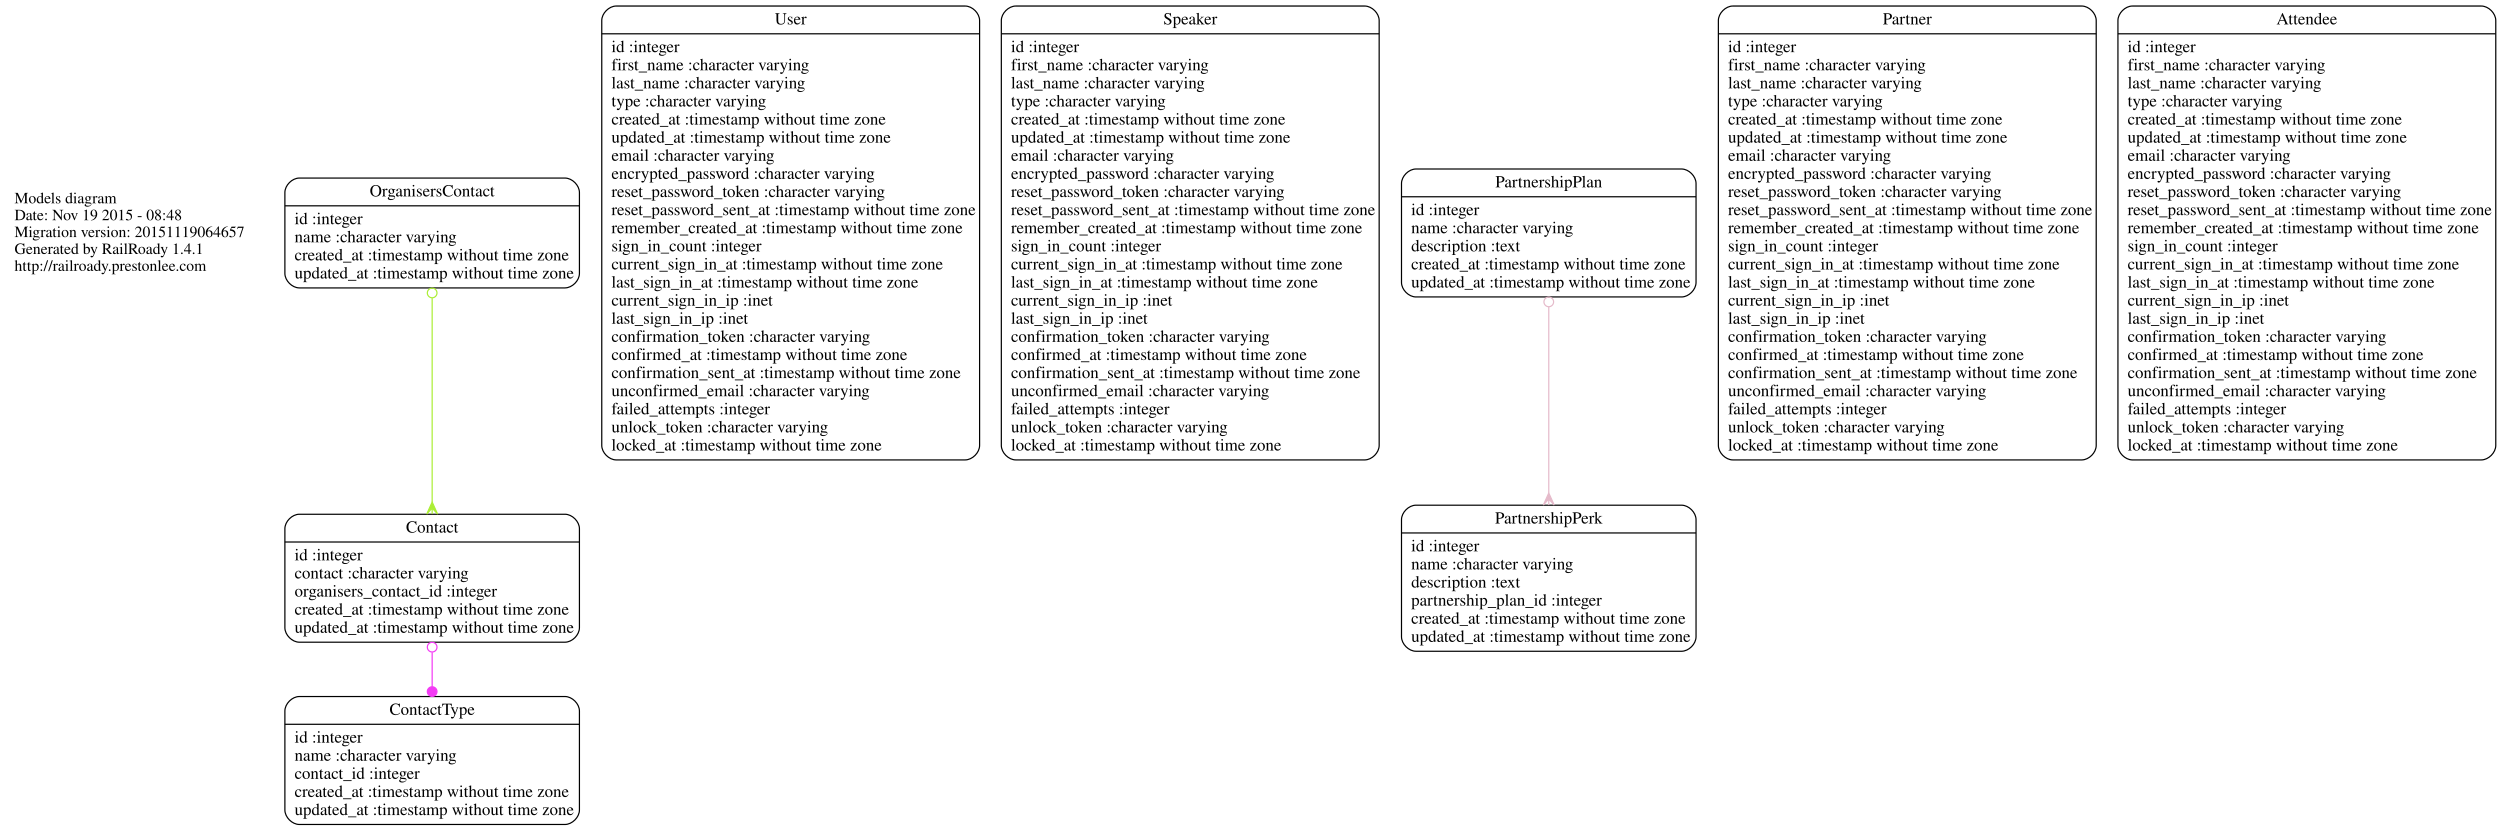
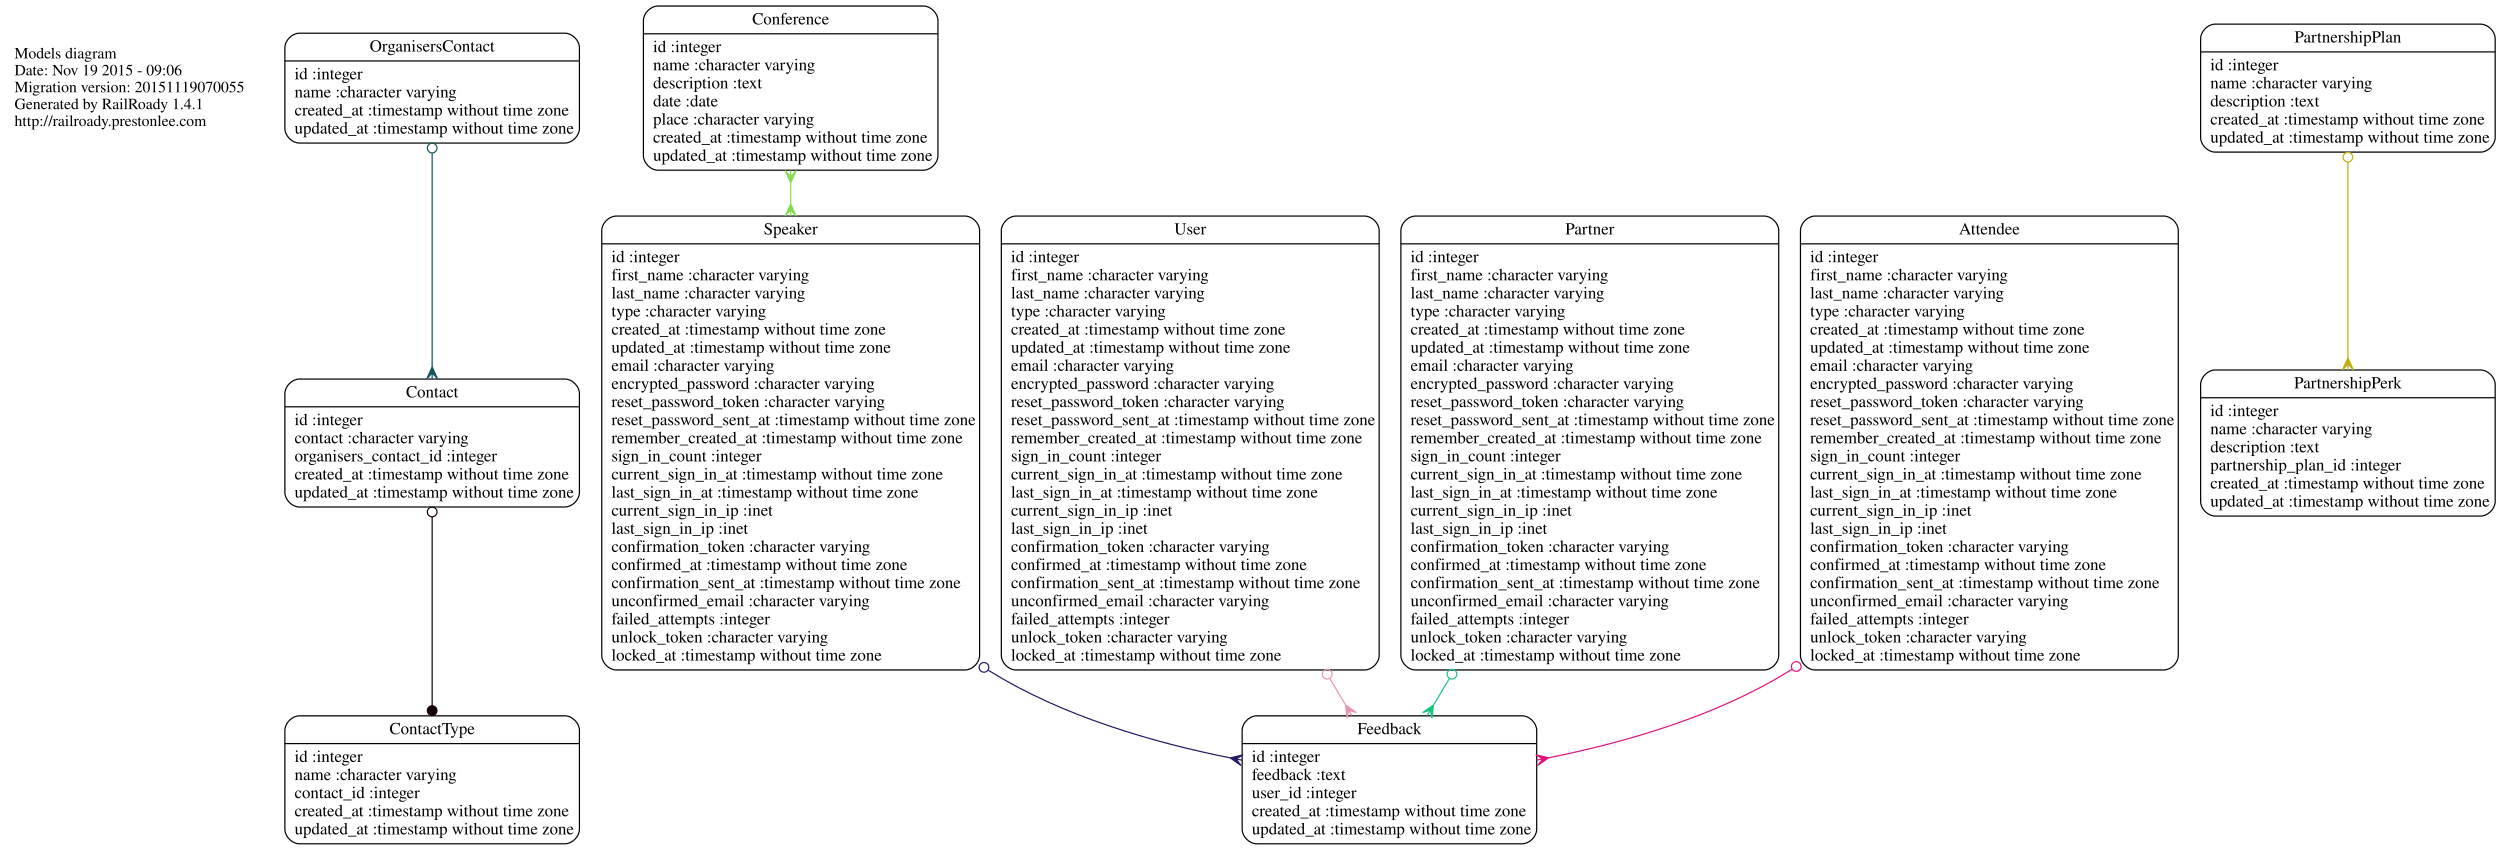
- <svg xmlns="http://www.w3.org/2000/svg" width="2071pt" height="688pt" viewBox="0.00 0.00 2071.00 688.00">
-   <g id="graph0" class="graph" transform="scale(1 1) rotate(0) translate(4 684)">
-     <polygon fill="none" stroke="none" points="-4,4 -4,-684 2067,-684 2067,4 -4,4" />
+ <svg xmlns="http://www.w3.org/2000/svg" width="2071pt" height="704pt" viewBox="0.00 0.00 2071.00 704.00">
+   <g id="graph0" class="graph" transform="scale(1 1) rotate(0) translate(4 700)">
+     <polygon fill="none" stroke="none" points="-4,4 -4,-700 2067,-700 2067,4 -4,4" />
    <g id="node1" class="node">
-       <text text-anchor="start" x="8" y="-515.6" font-family="Times,serif" font-size="13.00">Models diagram</text>
-       <text text-anchor="start" x="8" y="-501.6" font-family="Times,serif" font-size="13.00">Date: Nov 19 2015 - 08:48</text>
-       <text text-anchor="start" x="8" y="-487.6" font-family="Times,serif" font-size="13.00">Migration version: 20151119064657</text>
-       <text text-anchor="start" x="8" y="-473.6" font-family="Times,serif" font-size="13.00">Generated by RailRoady 1.4.1</text>
-       <text text-anchor="start" x="8" y="-459.6" font-family="Times,serif" font-size="13.00">http://railroady.prestonlee.com</text>
+       <text text-anchor="start" x="8" y="-651.6" font-family="Times,serif" font-size="13.00">Models diagram</text>
+       <text text-anchor="start" x="8" y="-637.6" font-family="Times,serif" font-size="13.00">Date: Nov 19 2015 - 09:06</text>
+       <text text-anchor="start" x="8" y="-623.6" font-family="Times,serif" font-size="13.00">Migration version: 20151119070055</text>
+       <text text-anchor="start" x="8" y="-609.6" font-family="Times,serif" font-size="13.00">Generated by RailRoady 1.4.1</text>
+       <text text-anchor="start" x="8" y="-595.6" font-family="Times,serif" font-size="13.00">http://railroady.prestonlee.com</text>
    </g>
    <g id="node2" class="node">
      <path fill="none" stroke="black" d="M244,-1C244,-1 464,-1 464,-1 470,-1 476,-7 476,-13 476,-13 476,-95 476,-95 476,-101 470,-107 464,-107 464,-107 244,-107 244,-107 238,-107 232,-101 232,-95 232,-95 232,-13 232,-13 232,-7 238,-1 244,-1" />
      <text text-anchor="middle" x="354" y="-91.8" font-family="Times,serif" font-size="14.00">ContactType</text>
      <polyline fill="none" stroke="black" points="232,-84 476,-84 " />
      <text text-anchor="start" x="240" y="-68.8" font-family="Times,serif" font-size="14.00">id :integer</text>
      <text text-anchor="start" x="240" y="-53.8" font-family="Times,serif" font-size="14.00">name :character varying</text>
      <text text-anchor="start" x="240" y="-38.8" font-family="Times,serif" font-size="14.00">contact_id :integer</text>
      <text text-anchor="start" x="240" y="-23.8" font-family="Times,serif" font-size="14.00">created_at :timestamp without time zone</text>
      <text text-anchor="start" x="240" y="-8.8" font-family="Times,serif" font-size="14.00">updated_at :timestamp without time zone</text>
    </g>
    <g id="node3" class="node">
-       <path fill="none" stroke="black" d="M244,-152C244,-152 464,-152 464,-152 470,-152 476,-158 476,-164 476,-164 476,-246 476,-246 476,-252 470,-258 464,-258 464,-258 244,-258 244,-258 238,-258 232,-252 232,-246 232,-246 232,-164 232,-164 232,-158 238,-152 244,-152" />
-       <text text-anchor="middle" x="354" y="-242.8" font-family="Times,serif" font-size="14.00">Contact</text>
-       <polyline fill="none" stroke="black" points="232,-235 476,-235 " />
-       <text text-anchor="start" x="240" y="-219.8" font-family="Times,serif" font-size="14.00">id :integer</text>
-       <text text-anchor="start" x="240" y="-204.8" font-family="Times,serif" font-size="14.00">contact :character varying</text>
-       <text text-anchor="start" x="240" y="-189.8" font-family="Times,serif" font-size="14.00">organisers_contact_id :integer</text>
-       <text text-anchor="start" x="240" y="-174.8" font-family="Times,serif" font-size="14.00">created_at :timestamp without time zone</text>
-       <text text-anchor="start" x="240" y="-159.8" font-family="Times,serif" font-size="14.00">updated_at :timestamp without time zone</text>
+       <path fill="none" stroke="black" d="M244,-280C244,-280 464,-280 464,-280 470,-280 476,-286 476,-292 476,-292 476,-374 476,-374 476,-380 470,-386 464,-386 464,-386 244,-386 244,-386 238,-386 232,-380 232,-374 232,-374 232,-292 232,-292 232,-286 238,-280 244,-280" />
+       <text text-anchor="middle" x="354" y="-370.8" font-family="Times,serif" font-size="14.00">Contact</text>
+       <polyline fill="none" stroke="black" points="232,-363 476,-363 " />
+       <text text-anchor="start" x="240" y="-347.8" font-family="Times,serif" font-size="14.00">id :integer</text>
+       <text text-anchor="start" x="240" y="-332.8" font-family="Times,serif" font-size="14.00">contact :character varying</text>
+       <text text-anchor="start" x="240" y="-317.8" font-family="Times,serif" font-size="14.00">organisers_contact_id :integer</text>
+       <text text-anchor="start" x="240" y="-302.8" font-family="Times,serif" font-size="14.00">created_at :timestamp without time zone</text>
+       <text text-anchor="start" x="240" y="-287.8" font-family="Times,serif" font-size="14.00">updated_at :timestamp without time zone</text>
    </g>
    <g id="edge1" class="edge">
-       <path fill="none" stroke="#f33bf4" d="M354,-143.605C354,-134.242 354,-124.571 354,-115.212" />
-       <ellipse fill="none" stroke="#f33bf4" cx="354" cy="-147.887" rx="4" ry="4" />
-       <ellipse fill="#f33bf4" stroke="#f33bf4" cx="354" cy="-111.084" rx="4" ry="4" />
+       <path fill="none" stroke="#130108" d="M354,-271.892C354,-225.601 354,-161.888 354,-115.499" />
+       <ellipse fill="none" stroke="#130108" cx="354" cy="-275.898" rx="4" ry="4" />
+       <ellipse fill="#130108" stroke="#130108" cx="354" cy="-111.338" rx="4" ry="4" />
    </g>
    <g id="node4" class="node">
-       <path fill="none" stroke="black" d="M506.5,-303C506.5,-303 795.5,-303 795.5,-303 801.5,-303 807.5,-309 807.5,-315 807.5,-315 807.5,-667 807.5,-667 807.5,-673 801.5,-679 795.5,-679 795.5,-679 506.5,-679 506.5,-679 500.5,-679 494.5,-673 494.5,-667 494.5,-667 494.5,-315 494.5,-315 494.5,-309 500.5,-303 506.5,-303" />
-       <text text-anchor="middle" x="651" y="-663.8" font-family="Times,serif" font-size="14.00">User</text>
-       <polyline fill="none" stroke="black" points="494.5,-656 807.5,-656 " />
-       <text text-anchor="start" x="502.5" y="-640.8" font-family="Times,serif" font-size="14.00">id :integer</text>
-       <text text-anchor="start" x="502.5" y="-625.8" font-family="Times,serif" font-size="14.00">first_name :character varying</text>
-       <text text-anchor="start" x="502.5" y="-610.8" font-family="Times,serif" font-size="14.00">last_name :character varying</text>
-       <text text-anchor="start" x="502.5" y="-595.8" font-family="Times,serif" font-size="14.00">type :character varying</text>
-       <text text-anchor="start" x="502.5" y="-580.8" font-family="Times,serif" font-size="14.00">created_at :timestamp without time zone</text>
-       <text text-anchor="start" x="502.5" y="-565.8" font-family="Times,serif" font-size="14.00">updated_at :timestamp without time zone</text>
-       <text text-anchor="start" x="502.5" y="-550.8" font-family="Times,serif" font-size="14.00">email :character varying</text>
-       <text text-anchor="start" x="502.5" y="-535.8" font-family="Times,serif" font-size="14.00">encrypted_password :character varying</text>
-       <text text-anchor="start" x="502.5" y="-520.8" font-family="Times,serif" font-size="14.00">reset_password_token :character varying</text>
-       <text text-anchor="start" x="502.5" y="-505.8" font-family="Times,serif" font-size="14.00">reset_password_sent_at :timestamp without time zone</text>
-       <text text-anchor="start" x="502.5" y="-490.8" font-family="Times,serif" font-size="14.00">remember_created_at :timestamp without time zone</text>
-       <text text-anchor="start" x="502.5" y="-475.8" font-family="Times,serif" font-size="14.00">sign_in_count :integer</text>
-       <text text-anchor="start" x="502.5" y="-460.8" font-family="Times,serif" font-size="14.00">current_sign_in_at :timestamp without time zone</text>
-       <text text-anchor="start" x="502.5" y="-445.8" font-family="Times,serif" font-size="14.00">last_sign_in_at :timestamp without time zone</text>
-       <text text-anchor="start" x="502.5" y="-430.8" font-family="Times,serif" font-size="14.00">current_sign_in_ip :inet</text>
-       <text text-anchor="start" x="502.5" y="-415.8" font-family="Times,serif" font-size="14.00">last_sign_in_ip :inet</text>
-       <text text-anchor="start" x="502.5" y="-400.8" font-family="Times,serif" font-size="14.00">confirmation_token :character varying</text>
-       <text text-anchor="start" x="502.5" y="-385.8" font-family="Times,serif" font-size="14.00">confirmed_at :timestamp without time zone</text>
-       <text text-anchor="start" x="502.5" y="-370.8" font-family="Times,serif" font-size="14.00">confirmation_sent_at :timestamp without time zone</text>
-       <text text-anchor="start" x="502.5" y="-355.8" font-family="Times,serif" font-size="14.00">unconfirmed_email :character varying</text>
-       <text text-anchor="start" x="502.5" y="-340.8" font-family="Times,serif" font-size="14.00">failed_attempts :integer</text>
-       <text text-anchor="start" x="502.5" y="-325.8" font-family="Times,serif" font-size="14.00">unlock_token :character varying</text>
-       <text text-anchor="start" x="502.5" y="-310.8" font-family="Times,serif" font-size="14.00">locked_at :timestamp without time zone</text>
+       <path fill="none" stroke="black" d="M541,-559C541,-559 761,-559 761,-559 767,-559 773,-565 773,-571 773,-571 773,-683 773,-683 773,-689 767,-695 761,-695 761,-695 541,-695 541,-695 535,-695 529,-689 529,-683 529,-683 529,-571 529,-571 529,-565 535,-559 541,-559" />
+       <text text-anchor="middle" x="651" y="-679.8" font-family="Times,serif" font-size="14.00">Conference</text>
+       <polyline fill="none" stroke="black" points="529,-672 773,-672 " />
+       <text text-anchor="start" x="537" y="-656.8" font-family="Times,serif" font-size="14.00">id :integer</text>
+       <text text-anchor="start" x="537" y="-641.8" font-family="Times,serif" font-size="14.00">name :character varying</text>
+       <text text-anchor="start" x="537" y="-626.8" font-family="Times,serif" font-size="14.00">description :text</text>
+       <text text-anchor="start" x="537" y="-611.8" font-family="Times,serif" font-size="14.00">date :date</text>
+       <text text-anchor="start" x="537" y="-596.8" font-family="Times,serif" font-size="14.00">place :character varying</text>
+       <text text-anchor="start" x="537" y="-581.8" font-family="Times,serif" font-size="14.00">created_at :timestamp without time zone</text>
+       <text text-anchor="start" x="537" y="-566.8" font-family="Times,serif" font-size="14.00">updated_at :timestamp without time zone</text>
+     </g>
+     <g id="node6" class="node">
+       <path fill="none" stroke="black" d="M506.5,-145C506.5,-145 795.5,-145 795.5,-145 801.5,-145 807.5,-151 807.5,-157 807.5,-157 807.5,-509 807.5,-509 807.5,-515 801.5,-521 795.5,-521 795.5,-521 506.5,-521 506.5,-521 500.5,-521 494.5,-515 494.5,-509 494.5,-509 494.5,-157 494.5,-157 494.5,-151 500.5,-145 506.5,-145" />
+       <text text-anchor="middle" x="651" y="-505.8" font-family="Times,serif" font-size="14.00">Speaker</text>
+       <polyline fill="none" stroke="black" points="494.5,-498 807.5,-498 " />
+       <text text-anchor="start" x="502.5" y="-482.8" font-family="Times,serif" font-size="14.00">id :integer</text>
+       <text text-anchor="start" x="502.5" y="-467.8" font-family="Times,serif" font-size="14.00">first_name :character varying</text>
+       <text text-anchor="start" x="502.5" y="-452.8" font-family="Times,serif" font-size="14.00">last_name :character varying</text>
+       <text text-anchor="start" x="502.5" y="-437.8" font-family="Times,serif" font-size="14.00">type :character varying</text>
+       <text text-anchor="start" x="502.5" y="-422.8" font-family="Times,serif" font-size="14.00">created_at :timestamp without time zone</text>
+       <text text-anchor="start" x="502.5" y="-407.8" font-family="Times,serif" font-size="14.00">updated_at :timestamp without time zone</text>
+       <text text-anchor="start" x="502.5" y="-392.8" font-family="Times,serif" font-size="14.00">email :character varying</text>
+       <text text-anchor="start" x="502.5" y="-377.8" font-family="Times,serif" font-size="14.00">encrypted_password :character varying</text>
+       <text text-anchor="start" x="502.5" y="-362.8" font-family="Times,serif" font-size="14.00">reset_password_token :character varying</text>
+       <text text-anchor="start" x="502.5" y="-347.8" font-family="Times,serif" font-size="14.00">reset_password_sent_at :timestamp without time zone</text>
+       <text text-anchor="start" x="502.5" y="-332.8" font-family="Times,serif" font-size="14.00">remember_created_at :timestamp without time zone</text>
+       <text text-anchor="start" x="502.5" y="-317.8" font-family="Times,serif" font-size="14.00">sign_in_count :integer</text>
+       <text text-anchor="start" x="502.5" y="-302.8" font-family="Times,serif" font-size="14.00">current_sign_in_at :timestamp without time zone</text>
+       <text text-anchor="start" x="502.5" y="-287.8" font-family="Times,serif" font-size="14.00">last_sign_in_at :timestamp without time zone</text>
+       <text text-anchor="start" x="502.5" y="-272.8" font-family="Times,serif" font-size="14.00">current_sign_in_ip :inet</text>
+       <text text-anchor="start" x="502.5" y="-257.8" font-family="Times,serif" font-size="14.00">last_sign_in_ip :inet</text>
+       <text text-anchor="start" x="502.5" y="-242.8" font-family="Times,serif" font-size="14.00">confirmation_token :character varying</text>
+       <text text-anchor="start" x="502.5" y="-227.8" font-family="Times,serif" font-size="14.00">confirmed_at :timestamp without time zone</text>
+       <text text-anchor="start" x="502.5" y="-212.8" font-family="Times,serif" font-size="14.00">confirmation_sent_at :timestamp without time zone</text>
+       <text text-anchor="start" x="502.5" y="-197.8" font-family="Times,serif" font-size="14.00">unconfirmed_email :character varying</text>
+       <text text-anchor="start" x="502.5" y="-182.8" font-family="Times,serif" font-size="14.00">failed_attempts :integer</text>
+       <text text-anchor="start" x="502.5" y="-167.8" font-family="Times,serif" font-size="14.00">unlock_token :character varying</text>
+       <text text-anchor="start" x="502.5" y="-152.8" font-family="Times,serif" font-size="14.00">locked_at :timestamp without time zone</text>
+     </g>
+     <g id="edge2" class="edge">
+       <path fill="none" stroke="#85dc50" d="M651,-548.548C651,-542.927 651,-537.13 651,-531.204" />
+       <polygon fill="#85dc50" stroke="#85dc50" points="651,-548.643 646.5,-558.643 651,-553.643 651,-558.643 651,-558.643 651,-558.643 651,-553.643 655.5,-558.643 651,-548.643 651,-548.643" />
+       <polygon fill="#85dc50" stroke="#85dc50" points="651,-531.118 655.5,-521.118 651,-526.118 651,-521.118 651,-521.118 651,-521.118 651,-526.118 646.5,-521.118 651,-531.118 651,-531.118" />
    </g>
    <g id="node5" class="node">
-       <path fill="none" stroke="black" d="M837.5,-303C837.5,-303 1126.5,-303 1126.5,-303 1132.5,-303 1138.5,-309 1138.5,-315 1138.5,-315 1138.5,-667 1138.5,-667 1138.5,-673 1132.5,-679 1126.5,-679 1126.5,-679 837.5,-679 837.5,-679 831.5,-679 825.5,-673 825.5,-667 825.5,-667 825.5,-315 825.5,-315 825.5,-309 831.5,-303 837.5,-303" />
-       <text text-anchor="middle" x="982" y="-663.8" font-family="Times,serif" font-size="14.00">Speaker</text>
-       <polyline fill="none" stroke="black" points="825.5,-656 1138.5,-656 " />
-       <text text-anchor="start" x="833.5" y="-640.8" font-family="Times,serif" font-size="14.00">id :integer</text>
-       <text text-anchor="start" x="833.5" y="-625.8" font-family="Times,serif" font-size="14.00">first_name :character varying</text>
-       <text text-anchor="start" x="833.5" y="-610.8" font-family="Times,serif" font-size="14.00">last_name :character varying</text>
-       <text text-anchor="start" x="833.5" y="-595.8" font-family="Times,serif" font-size="14.00">type :character varying</text>
-       <text text-anchor="start" x="833.5" y="-580.8" font-family="Times,serif" font-size="14.00">created_at :timestamp without time zone</text>
-       <text text-anchor="start" x="833.5" y="-565.8" font-family="Times,serif" font-size="14.00">updated_at :timestamp without time zone</text>
-       <text text-anchor="start" x="833.5" y="-550.8" font-family="Times,serif" font-size="14.00">email :character varying</text>
-       <text text-anchor="start" x="833.5" y="-535.8" font-family="Times,serif" font-size="14.00">encrypted_password :character varying</text>
-       <text text-anchor="start" x="833.5" y="-520.8" font-family="Times,serif" font-size="14.00">reset_password_token :character varying</text>
-       <text text-anchor="start" x="833.5" y="-505.8" font-family="Times,serif" font-size="14.00">reset_password_sent_at :timestamp without time zone</text>
-       <text text-anchor="start" x="833.5" y="-490.8" font-family="Times,serif" font-size="14.00">remember_created_at :timestamp without time zone</text>
-       <text text-anchor="start" x="833.5" y="-475.8" font-family="Times,serif" font-size="14.00">sign_in_count :integer</text>
-       <text text-anchor="start" x="833.5" y="-460.8" font-family="Times,serif" font-size="14.00">current_sign_in_at :timestamp without time zone</text>
-       <text text-anchor="start" x="833.5" y="-445.8" font-family="Times,serif" font-size="14.00">last_sign_in_at :timestamp without time zone</text>
-       <text text-anchor="start" x="833.5" y="-430.8" font-family="Times,serif" font-size="14.00">current_sign_in_ip :inet</text>
-       <text text-anchor="start" x="833.5" y="-415.8" font-family="Times,serif" font-size="14.00">last_sign_in_ip :inet</text>
-       <text text-anchor="start" x="833.5" y="-400.8" font-family="Times,serif" font-size="14.00">confirmation_token :character varying</text>
-       <text text-anchor="start" x="833.5" y="-385.8" font-family="Times,serif" font-size="14.00">confirmed_at :timestamp without time zone</text>
-       <text text-anchor="start" x="833.5" y="-370.8" font-family="Times,serif" font-size="14.00">confirmation_sent_at :timestamp without time zone</text>
-       <text text-anchor="start" x="833.5" y="-355.8" font-family="Times,serif" font-size="14.00">unconfirmed_email :character varying</text>
-       <text text-anchor="start" x="833.5" y="-340.8" font-family="Times,serif" font-size="14.00">failed_attempts :integer</text>
-       <text text-anchor="start" x="833.5" y="-325.8" font-family="Times,serif" font-size="14.00">unlock_token :character varying</text>
-       <text text-anchor="start" x="833.5" y="-310.8" font-family="Times,serif" font-size="14.00">locked_at :timestamp without time zone</text>
-     </g>
-     <g id="node6" class="node">
-       <path fill="none" stroke="black" d="M1169,-438C1169,-438 1389,-438 1389,-438 1395,-438 1401,-444 1401,-450 1401,-450 1401,-532 1401,-532 1401,-538 1395,-544 1389,-544 1389,-544 1169,-544 1169,-544 1163,-544 1157,-538 1157,-532 1157,-532 1157,-450 1157,-450 1157,-444 1163,-438 1169,-438" />
-       <text text-anchor="middle" x="1279" y="-528.8" font-family="Times,serif" font-size="14.00">PartnershipPlan</text>
-       <polyline fill="none" stroke="black" points="1157,-521 1401,-521 " />
-       <text text-anchor="start" x="1165" y="-505.8" font-family="Times,serif" font-size="14.00">id :integer</text>
-       <text text-anchor="start" x="1165" y="-490.8" font-family="Times,serif" font-size="14.00">name :character varying</text>
-       <text text-anchor="start" x="1165" y="-475.8" font-family="Times,serif" font-size="14.00">description :text</text>
-       <text text-anchor="start" x="1165" y="-460.8" font-family="Times,serif" font-size="14.00">created_at :timestamp without time zone</text>
-       <text text-anchor="start" x="1165" y="-445.8" font-family="Times,serif" font-size="14.00">updated_at :timestamp without time zone</text>
+       <path fill="none" stroke="black" d="M837.5,-145C837.5,-145 1126.5,-145 1126.5,-145 1132.5,-145 1138.5,-151 1138.5,-157 1138.5,-157 1138.5,-509 1138.5,-509 1138.5,-515 1132.5,-521 1126.5,-521 1126.5,-521 837.5,-521 837.5,-521 831.5,-521 825.5,-515 825.5,-509 825.5,-509 825.5,-157 825.5,-157 825.5,-151 831.5,-145 837.5,-145" />
+       <text text-anchor="middle" x="982" y="-505.8" font-family="Times,serif" font-size="14.00">User</text>
+       <polyline fill="none" stroke="black" points="825.5,-498 1138.5,-498 " />
+       <text text-anchor="start" x="833.5" y="-482.8" font-family="Times,serif" font-size="14.00">id :integer</text>
+       <text text-anchor="start" x="833.5" y="-467.8" font-family="Times,serif" font-size="14.00">first_name :character varying</text>
+       <text text-anchor="start" x="833.5" y="-452.8" font-family="Times,serif" font-size="14.00">last_name :character varying</text>
+       <text text-anchor="start" x="833.5" y="-437.8" font-family="Times,serif" font-size="14.00">type :character varying</text>
+       <text text-anchor="start" x="833.5" y="-422.8" font-family="Times,serif" font-size="14.00">created_at :timestamp without time zone</text>
+       <text text-anchor="start" x="833.5" y="-407.8" font-family="Times,serif" font-size="14.00">updated_at :timestamp without time zone</text>
+       <text text-anchor="start" x="833.5" y="-392.8" font-family="Times,serif" font-size="14.00">email :character varying</text>
+       <text text-anchor="start" x="833.5" y="-377.8" font-family="Times,serif" font-size="14.00">encrypted_password :character varying</text>
+       <text text-anchor="start" x="833.5" y="-362.8" font-family="Times,serif" font-size="14.00">reset_password_token :character varying</text>
+       <text text-anchor="start" x="833.5" y="-347.8" font-family="Times,serif" font-size="14.00">reset_password_sent_at :timestamp without time zone</text>
+       <text text-anchor="start" x="833.5" y="-332.8" font-family="Times,serif" font-size="14.00">remember_created_at :timestamp without time zone</text>
+       <text text-anchor="start" x="833.5" y="-317.8" font-family="Times,serif" font-size="14.00">sign_in_count :integer</text>
+       <text text-anchor="start" x="833.5" y="-302.8" font-family="Times,serif" font-size="14.00">current_sign_in_at :timestamp without time zone</text>
+       <text text-anchor="start" x="833.5" y="-287.8" font-family="Times,serif" font-size="14.00">last_sign_in_at :timestamp without time zone</text>
+       <text text-anchor="start" x="833.5" y="-272.8" font-family="Times,serif" font-size="14.00">current_sign_in_ip :inet</text>
+       <text text-anchor="start" x="833.5" y="-257.8" font-family="Times,serif" font-size="14.00">last_sign_in_ip :inet</text>
+       <text text-anchor="start" x="833.5" y="-242.8" font-family="Times,serif" font-size="14.00">confirmation_token :character varying</text>
+       <text text-anchor="start" x="833.5" y="-227.8" font-family="Times,serif" font-size="14.00">confirmed_at :timestamp without time zone</text>
+       <text text-anchor="start" x="833.5" y="-212.8" font-family="Times,serif" font-size="14.00">confirmation_sent_at :timestamp without time zone</text>
+       <text text-anchor="start" x="833.5" y="-197.8" font-family="Times,serif" font-size="14.00">unconfirmed_email :character varying</text>
+       <text text-anchor="start" x="833.5" y="-182.8" font-family="Times,serif" font-size="14.00">failed_attempts :integer</text>
+       <text text-anchor="start" x="833.5" y="-167.8" font-family="Times,serif" font-size="14.00">unlock_token :character varying</text>
+       <text text-anchor="start" x="833.5" y="-152.8" font-family="Times,serif" font-size="14.00">locked_at :timestamp without time zone</text>
+     </g>
+     <g id="node8" class="node">
+       <path fill="none" stroke="black" d="M1037,-1C1037,-1 1257,-1 1257,-1 1263,-1 1269,-7 1269,-13 1269,-13 1269,-95 1269,-95 1269,-101 1263,-107 1257,-107 1257,-107 1037,-107 1037,-107 1031,-107 1025,-101 1025,-95 1025,-95 1025,-13 1025,-13 1025,-7 1031,-1 1037,-1" />
+       <text text-anchor="middle" x="1147" y="-91.8" font-family="Times,serif" font-size="14.00">Feedback</text>
+       <polyline fill="none" stroke="black" points="1025,-84 1269,-84 " />
+       <text text-anchor="start" x="1033" y="-68.8" font-family="Times,serif" font-size="14.00">id :integer</text>
+       <text text-anchor="start" x="1033" y="-53.8" font-family="Times,serif" font-size="14.00">feedback :text</text>
+       <text text-anchor="start" x="1033" y="-38.8" font-family="Times,serif" font-size="14.00">user_id :integer</text>
+       <text text-anchor="start" x="1033" y="-23.8" font-family="Times,serif" font-size="14.00">created_at :timestamp without time zone</text>
+       <text text-anchor="start" x="1033" y="-8.8" font-family="Times,serif" font-size="14.00">updated_at :timestamp without time zone</text>
+     </g>
+     <g id="edge3" class="edge">
+       <path fill="none" stroke="#e695ae" d="M1097.69,-137.776C1102.11,-130.365 1106.37,-123.209 1110.42,-116.417" />
+       <ellipse fill="none" stroke="#e695ae" cx="1095.48" cy="-141.497" rx="4" ry="4" />
+       <polygon fill="#e695ae" stroke="#e695ae" points="1110.68,-115.98 1119.66,-109.692 1113.23,-111.685 1115.79,-107.389 1115.79,-107.389 1115.79,-107.389 1113.23,-111.685 1111.93,-105.086 1110.68,-115.98 1110.68,-115.98" />
+     </g>
+     <g id="edge4" class="edge">
+       <path fill="none" stroke="#241963" d="M814.705,-144.811C815.136,-144.539 815.568,-144.269 816,-144 875.83,-106.776 951.131,-84.945 1014.79,-72.233" />
+       <ellipse fill="none" stroke="#241963" cx="811.116" cy="-147.153" rx="4" ry="4" />
+       <polygon fill="#241963" stroke="#241963" points="1015.09,-72.176 1025.76,-74.688 1019.99,-71.223 1024.9,-70.27 1024.9,-70.27 1024.9,-70.27 1019.99,-71.223 1024.04,-65.852 1015.09,-72.176 1015.09,-72.176" />
+     </g>
+     <g id="node7" class="node">
+       <path fill="none" stroke="black" d="M1831,-574C1831,-574 2051,-574 2051,-574 2057,-574 2063,-580 2063,-586 2063,-586 2063,-668 2063,-668 2063,-674 2057,-680 2051,-680 2051,-680 1831,-680 1831,-680 1825,-680 1819,-674 1819,-668 1819,-668 1819,-586 1819,-586 1819,-580 1825,-574 1831,-574" />
+       <text text-anchor="middle" x="1941" y="-664.8" font-family="Times,serif" font-size="14.00">PartnershipPlan</text>
+       <polyline fill="none" stroke="black" points="1819,-657 2063,-657 " />
+       <text text-anchor="start" x="1827" y="-641.8" font-family="Times,serif" font-size="14.00">id :integer</text>
+       <text text-anchor="start" x="1827" y="-626.8" font-family="Times,serif" font-size="14.00">name :character varying</text>
+       <text text-anchor="start" x="1827" y="-611.8" font-family="Times,serif" font-size="14.00">description :text</text>
+       <text text-anchor="start" x="1827" y="-596.8" font-family="Times,serif" font-size="14.00">created_at :timestamp without time zone</text>
+       <text text-anchor="start" x="1827" y="-581.8" font-family="Times,serif" font-size="14.00">updated_at :timestamp without time zone</text>
+     </g>
+     <g id="node11" class="node">
+       <path fill="none" stroke="black" d="M1831,-272.5C1831,-272.5 2051,-272.5 2051,-272.5 2057,-272.5 2063,-278.5 2063,-284.5 2063,-284.5 2063,-381.5 2063,-381.5 2063,-387.5 2057,-393.5 2051,-393.5 2051,-393.5 1831,-393.5 1831,-393.5 1825,-393.5 1819,-387.5 1819,-381.5 1819,-381.5 1819,-284.5 1819,-284.5 1819,-278.5 1825,-272.5 1831,-272.5" />
+       <text text-anchor="middle" x="1941" y="-378.3" font-family="Times,serif" font-size="14.00">PartnershipPerk</text>
+       <polyline fill="none" stroke="black" points="1819,-370.5 2063,-370.5 " />
+       <text text-anchor="start" x="1827" y="-355.3" font-family="Times,serif" font-size="14.00">id :integer</text>
+       <text text-anchor="start" x="1827" y="-340.3" font-family="Times,serif" font-size="14.00">name :character varying</text>
+       <text text-anchor="start" x="1827" y="-325.3" font-family="Times,serif" font-size="14.00">description :text</text>
+       <text text-anchor="start" x="1827" y="-310.3" font-family="Times,serif" font-size="14.00">partnership_plan_id :integer</text>
+       <text text-anchor="start" x="1827" y="-295.3" font-family="Times,serif" font-size="14.00">created_at :timestamp without time zone</text>
+       <text text-anchor="start" x="1827" y="-280.3" font-family="Times,serif" font-size="14.00">updated_at :timestamp without time zone</text>
+     </g>
+     <g id="edge5" class="edge">
+       <path fill="none" stroke="#beaf0b" d="M1941,-565.58C1941,-518.516 1941,-453.113 1941,-403.812" />
+       <ellipse fill="none" stroke="#beaf0b" cx="1941" cy="-569.796" rx="4" ry="4" />
+       <polygon fill="#beaf0b" stroke="#beaf0b" points="1941,-403.549 1945.5,-393.548 1941,-398.549 1941,-393.549 1941,-393.549 1941,-393.549 1941,-398.549 1936.5,-393.549 1941,-403.549 1941,-403.549" />
    </g>
    <g id="node9" class="node">
-       <path fill="none" stroke="black" d="M1169,-144.5C1169,-144.5 1389,-144.5 1389,-144.5 1395,-144.5 1401,-150.5 1401,-156.5 1401,-156.5 1401,-253.5 1401,-253.5 1401,-259.5 1395,-265.5 1389,-265.5 1389,-265.5 1169,-265.5 1169,-265.5 1163,-265.5 1157,-259.5 1157,-253.5 1157,-253.5 1157,-156.5 1157,-156.5 1157,-150.5 1163,-144.5 1169,-144.5" />
-       <text text-anchor="middle" x="1279" y="-250.3" font-family="Times,serif" font-size="14.00">PartnershipPerk</text>
-       <polyline fill="none" stroke="black" points="1157,-242.5 1401,-242.5 " />
-       <text text-anchor="start" x="1165" y="-227.3" font-family="Times,serif" font-size="14.00">id :integer</text>
-       <text text-anchor="start" x="1165" y="-212.3" font-family="Times,serif" font-size="14.00">name :character varying</text>
-       <text text-anchor="start" x="1165" y="-197.3" font-family="Times,serif" font-size="14.00">description :text</text>
-       <text text-anchor="start" x="1165" y="-182.3" font-family="Times,serif" font-size="14.00">partnership_plan_id :integer</text>
-       <text text-anchor="start" x="1165" y="-167.3" font-family="Times,serif" font-size="14.00">created_at :timestamp without time zone</text>
-       <text text-anchor="start" x="1165" y="-152.3" font-family="Times,serif" font-size="14.00">updated_at :timestamp without time zone</text>
-     </g>
-     <g id="edge2" class="edge">
-       <path fill="none" stroke="#e5baca" d="M1279,-429.716C1279,-384.657 1279,-322.956 1279,-275.764" />
-       <ellipse fill="none" stroke="#e5baca" cx="1279" cy="-433.91" rx="4" ry="4" />
-       <polygon fill="#e5baca" stroke="#e5baca" points="1279,-275.622 1283.5,-265.622 1279,-270.622 1279,-265.622 1279,-265.622 1279,-265.622 1279,-270.622 1274.5,-265.622 1279,-275.622 1279,-275.622" />
-     </g>
-     <g id="node7" class="node">
-       <path fill="none" stroke="black" d="M244,-445.5C244,-445.5 464,-445.5 464,-445.5 470,-445.5 476,-451.5 476,-457.5 476,-457.5 476,-524.5 476,-524.5 476,-530.5 470,-536.5 464,-536.5 464,-536.5 244,-536.5 244,-536.5 238,-536.5 232,-530.5 232,-524.5 232,-524.5 232,-457.5 232,-457.5 232,-451.5 238,-445.5 244,-445.5" />
-       <text text-anchor="middle" x="354" y="-521.3" font-family="Times,serif" font-size="14.00">OrganisersContact</text>
-       <polyline fill="none" stroke="black" points="232,-513.5 476,-513.5 " />
-       <text text-anchor="start" x="240" y="-498.3" font-family="Times,serif" font-size="14.00">id :integer</text>
-       <text text-anchor="start" x="240" y="-483.3" font-family="Times,serif" font-size="14.00">name :character varying</text>
-       <text text-anchor="start" x="240" y="-468.3" font-family="Times,serif" font-size="14.00">created_at :timestamp without time zone</text>
-       <text text-anchor="start" x="240" y="-453.3" font-family="Times,serif" font-size="14.00">updated_at :timestamp without time zone</text>
-     </g>
-     <g id="edge3" class="edge">
-       <path fill="none" stroke="#abee35" d="M354,-437.023C354,-389.194 354,-318.782 354,-268.276" />
-       <ellipse fill="none" stroke="#abee35" cx="354" cy="-441.313" rx="4" ry="4" />
-       <polygon fill="#abee35" stroke="#abee35" points="354,-268.135 358.5,-258.134 354,-263.135 354,-258.135 354,-258.135 354,-258.135 354,-263.135 349.5,-258.135 354,-268.135 354,-268.135" />
-     </g>
-     <g id="node8" class="node">
-       <path fill="none" stroke="black" d="M1431.5,-303C1431.5,-303 1720.5,-303 1720.5,-303 1726.5,-303 1732.5,-309 1732.5,-315 1732.5,-315 1732.5,-667 1732.5,-667 1732.5,-673 1726.5,-679 1720.5,-679 1720.5,-679 1431.5,-679 1431.5,-679 1425.5,-679 1419.5,-673 1419.5,-667 1419.5,-667 1419.5,-315 1419.5,-315 1419.5,-309 1425.5,-303 1431.5,-303" />
-       <text text-anchor="middle" x="1576" y="-663.8" font-family="Times,serif" font-size="14.00">Partner</text>
-       <polyline fill="none" stroke="black" points="1419.5,-656 1732.5,-656 " />
-       <text text-anchor="start" x="1427.5" y="-640.8" font-family="Times,serif" font-size="14.00">id :integer</text>
-       <text text-anchor="start" x="1427.5" y="-625.8" font-family="Times,serif" font-size="14.00">first_name :character varying</text>
-       <text text-anchor="start" x="1427.5" y="-610.8" font-family="Times,serif" font-size="14.00">last_name :character varying</text>
-       <text text-anchor="start" x="1427.5" y="-595.8" font-family="Times,serif" font-size="14.00">type :character varying</text>
-       <text text-anchor="start" x="1427.5" y="-580.8" font-family="Times,serif" font-size="14.00">created_at :timestamp without time zone</text>
-       <text text-anchor="start" x="1427.5" y="-565.8" font-family="Times,serif" font-size="14.00">updated_at :timestamp without time zone</text>
-       <text text-anchor="start" x="1427.5" y="-550.8" font-family="Times,serif" font-size="14.00">email :character varying</text>
-       <text text-anchor="start" x="1427.5" y="-535.8" font-family="Times,serif" font-size="14.00">encrypted_password :character varying</text>
-       <text text-anchor="start" x="1427.5" y="-520.8" font-family="Times,serif" font-size="14.00">reset_password_token :character varying</text>
-       <text text-anchor="start" x="1427.5" y="-505.8" font-family="Times,serif" font-size="14.00">reset_password_sent_at :timestamp without time zone</text>
-       <text text-anchor="start" x="1427.5" y="-490.8" font-family="Times,serif" font-size="14.00">remember_created_at :timestamp without time zone</text>
-       <text text-anchor="start" x="1427.5" y="-475.8" font-family="Times,serif" font-size="14.00">sign_in_count :integer</text>
-       <text text-anchor="start" x="1427.5" y="-460.8" font-family="Times,serif" font-size="14.00">current_sign_in_at :timestamp without time zone</text>
-       <text text-anchor="start" x="1427.5" y="-445.8" font-family="Times,serif" font-size="14.00">last_sign_in_at :timestamp without time zone</text>
-       <text text-anchor="start" x="1427.5" y="-430.8" font-family="Times,serif" font-size="14.00">current_sign_in_ip :inet</text>
-       <text text-anchor="start" x="1427.5" y="-415.8" font-family="Times,serif" font-size="14.00">last_sign_in_ip :inet</text>
-       <text text-anchor="start" x="1427.5" y="-400.8" font-family="Times,serif" font-size="14.00">confirmation_token :character varying</text>
-       <text text-anchor="start" x="1427.5" y="-385.8" font-family="Times,serif" font-size="14.00">confirmed_at :timestamp without time zone</text>
-       <text text-anchor="start" x="1427.5" y="-370.8" font-family="Times,serif" font-size="14.00">confirmation_sent_at :timestamp without time zone</text>
-       <text text-anchor="start" x="1427.5" y="-355.8" font-family="Times,serif" font-size="14.00">unconfirmed_email :character varying</text>
-       <text text-anchor="start" x="1427.5" y="-340.8" font-family="Times,serif" font-size="14.00">failed_attempts :integer</text>
-       <text text-anchor="start" x="1427.5" y="-325.8" font-family="Times,serif" font-size="14.00">unlock_token :character varying</text>
-       <text text-anchor="start" x="1427.5" y="-310.8" font-family="Times,serif" font-size="14.00">locked_at :timestamp without time zone</text>
+       <path fill="none" stroke="black" d="M244,-581.5C244,-581.5 464,-581.5 464,-581.5 470,-581.5 476,-587.5 476,-593.5 476,-593.5 476,-660.5 476,-660.5 476,-666.5 470,-672.5 464,-672.5 464,-672.5 244,-672.5 244,-672.5 238,-672.5 232,-666.5 232,-660.5 232,-660.5 232,-593.5 232,-593.5 232,-587.5 238,-581.5 244,-581.5" />
+       <text text-anchor="middle" x="354" y="-657.3" font-family="Times,serif" font-size="14.00">OrganisersContact</text>
+       <polyline fill="none" stroke="black" points="232,-649.5 476,-649.5 " />
+       <text text-anchor="start" x="240" y="-634.3" font-family="Times,serif" font-size="14.00">id :integer</text>
+       <text text-anchor="start" x="240" y="-619.3" font-family="Times,serif" font-size="14.00">name :character varying</text>
+       <text text-anchor="start" x="240" y="-604.3" font-family="Times,serif" font-size="14.00">created_at :timestamp without time zone</text>
+       <text text-anchor="start" x="240" y="-589.3" font-family="Times,serif" font-size="14.00">updated_at :timestamp without time zone</text>
+     </g>
+     <g id="edge6" class="edge">
+       <path fill="none" stroke="#14545f" d="M354,-573.067C354,-523.32 354,-448.851 354,-396.27" />
+       <ellipse fill="none" stroke="#14545f" cx="354" cy="-577.334" rx="4" ry="4" />
+       <polygon fill="#14545f" stroke="#14545f" points="354,-396.06 358.5,-386.06 354,-391.06 354,-386.06 354,-386.06 354,-386.06 354,-391.06 349.5,-386.06 354,-396.06 354,-396.06" />
    </g>
    <g id="node10" class="node">
-       <path fill="none" stroke="black" d="M1762.5,-303C1762.5,-303 2051.5,-303 2051.5,-303 2057.5,-303 2063.5,-309 2063.5,-315 2063.5,-315 2063.5,-667 2063.5,-667 2063.5,-673 2057.5,-679 2051.5,-679 2051.5,-679 1762.5,-679 1762.5,-679 1756.5,-679 1750.5,-673 1750.5,-667 1750.5,-667 1750.5,-315 1750.5,-315 1750.5,-309 1756.5,-303 1762.5,-303" />
-       <text text-anchor="middle" x="1907" y="-663.8" font-family="Times,serif" font-size="14.00">Attendee</text>
-       <polyline fill="none" stroke="black" points="1750.5,-656 2063.5,-656 " />
-       <text text-anchor="start" x="1758.5" y="-640.8" font-family="Times,serif" font-size="14.00">id :integer</text>
-       <text text-anchor="start" x="1758.5" y="-625.8" font-family="Times,serif" font-size="14.00">first_name :character varying</text>
-       <text text-anchor="start" x="1758.5" y="-610.8" font-family="Times,serif" font-size="14.00">last_name :character varying</text>
-       <text text-anchor="start" x="1758.5" y="-595.8" font-family="Times,serif" font-size="14.00">type :character varying</text>
-       <text text-anchor="start" x="1758.5" y="-580.8" font-family="Times,serif" font-size="14.00">created_at :timestamp without time zone</text>
-       <text text-anchor="start" x="1758.5" y="-565.8" font-family="Times,serif" font-size="14.00">updated_at :timestamp without time zone</text>
-       <text text-anchor="start" x="1758.5" y="-550.8" font-family="Times,serif" font-size="14.00">email :character varying</text>
-       <text text-anchor="start" x="1758.5" y="-535.8" font-family="Times,serif" font-size="14.00">encrypted_password :character varying</text>
-       <text text-anchor="start" x="1758.5" y="-520.8" font-family="Times,serif" font-size="14.00">reset_password_token :character varying</text>
-       <text text-anchor="start" x="1758.5" y="-505.8" font-family="Times,serif" font-size="14.00">reset_password_sent_at :timestamp without time zone</text>
-       <text text-anchor="start" x="1758.5" y="-490.8" font-family="Times,serif" font-size="14.00">remember_created_at :timestamp without time zone</text>
-       <text text-anchor="start" x="1758.5" y="-475.8" font-family="Times,serif" font-size="14.00">sign_in_count :integer</text>
-       <text text-anchor="start" x="1758.5" y="-460.8" font-family="Times,serif" font-size="14.00">current_sign_in_at :timestamp without time zone</text>
-       <text text-anchor="start" x="1758.5" y="-445.8" font-family="Times,serif" font-size="14.00">last_sign_in_at :timestamp without time zone</text>
-       <text text-anchor="start" x="1758.5" y="-430.8" font-family="Times,serif" font-size="14.00">current_sign_in_ip :inet</text>
-       <text text-anchor="start" x="1758.5" y="-415.8" font-family="Times,serif" font-size="14.00">last_sign_in_ip :inet</text>
-       <text text-anchor="start" x="1758.5" y="-400.8" font-family="Times,serif" font-size="14.00">confirmation_token :character varying</text>
-       <text text-anchor="start" x="1758.5" y="-385.8" font-family="Times,serif" font-size="14.00">confirmed_at :timestamp without time zone</text>
-       <text text-anchor="start" x="1758.5" y="-370.8" font-family="Times,serif" font-size="14.00">confirmation_sent_at :timestamp without time zone</text>
-       <text text-anchor="start" x="1758.5" y="-355.8" font-family="Times,serif" font-size="14.00">unconfirmed_email :character varying</text>
-       <text text-anchor="start" x="1758.5" y="-340.8" font-family="Times,serif" font-size="14.00">failed_attempts :integer</text>
-       <text text-anchor="start" x="1758.5" y="-325.8" font-family="Times,serif" font-size="14.00">unlock_token :character varying</text>
-       <text text-anchor="start" x="1758.5" y="-310.8" font-family="Times,serif" font-size="14.00">locked_at :timestamp without time zone</text>
+       <path fill="none" stroke="black" d="M1168.5,-145C1168.5,-145 1457.5,-145 1457.5,-145 1463.5,-145 1469.5,-151 1469.5,-157 1469.5,-157 1469.5,-509 1469.5,-509 1469.5,-515 1463.5,-521 1457.5,-521 1457.5,-521 1168.5,-521 1168.5,-521 1162.5,-521 1156.5,-515 1156.5,-509 1156.5,-509 1156.5,-157 1156.5,-157 1156.5,-151 1162.5,-145 1168.5,-145" />
+       <text text-anchor="middle" x="1313" y="-505.8" font-family="Times,serif" font-size="14.00">Partner</text>
+       <polyline fill="none" stroke="black" points="1156.5,-498 1469.5,-498 " />
+       <text text-anchor="start" x="1164.5" y="-482.8" font-family="Times,serif" font-size="14.00">id :integer</text>
+       <text text-anchor="start" x="1164.5" y="-467.8" font-family="Times,serif" font-size="14.00">first_name :character varying</text>
+       <text text-anchor="start" x="1164.5" y="-452.8" font-family="Times,serif" font-size="14.00">last_name :character varying</text>
+       <text text-anchor="start" x="1164.5" y="-437.8" font-family="Times,serif" font-size="14.00">type :character varying</text>
+       <text text-anchor="start" x="1164.5" y="-422.8" font-family="Times,serif" font-size="14.00">created_at :timestamp without time zone</text>
+       <text text-anchor="start" x="1164.5" y="-407.8" font-family="Times,serif" font-size="14.00">updated_at :timestamp without time zone</text>
+       <text text-anchor="start" x="1164.5" y="-392.8" font-family="Times,serif" font-size="14.00">email :character varying</text>
+       <text text-anchor="start" x="1164.5" y="-377.8" font-family="Times,serif" font-size="14.00">encrypted_password :character varying</text>
+       <text text-anchor="start" x="1164.5" y="-362.8" font-family="Times,serif" font-size="14.00">reset_password_token :character varying</text>
+       <text text-anchor="start" x="1164.5" y="-347.8" font-family="Times,serif" font-size="14.00">reset_password_sent_at :timestamp without time zone</text>
+       <text text-anchor="start" x="1164.5" y="-332.8" font-family="Times,serif" font-size="14.00">remember_created_at :timestamp without time zone</text>
+       <text text-anchor="start" x="1164.5" y="-317.8" font-family="Times,serif" font-size="14.00">sign_in_count :integer</text>
+       <text text-anchor="start" x="1164.5" y="-302.8" font-family="Times,serif" font-size="14.00">current_sign_in_at :timestamp without time zone</text>
+       <text text-anchor="start" x="1164.5" y="-287.8" font-family="Times,serif" font-size="14.00">last_sign_in_at :timestamp without time zone</text>
+       <text text-anchor="start" x="1164.5" y="-272.8" font-family="Times,serif" font-size="14.00">current_sign_in_ip :inet</text>
+       <text text-anchor="start" x="1164.5" y="-257.8" font-family="Times,serif" font-size="14.00">last_sign_in_ip :inet</text>
+       <text text-anchor="start" x="1164.5" y="-242.8" font-family="Times,serif" font-size="14.00">confirmation_token :character varying</text>
+       <text text-anchor="start" x="1164.5" y="-227.8" font-family="Times,serif" font-size="14.00">confirmed_at :timestamp without time zone</text>
+       <text text-anchor="start" x="1164.5" y="-212.8" font-family="Times,serif" font-size="14.00">confirmation_sent_at :timestamp without time zone</text>
+       <text text-anchor="start" x="1164.5" y="-197.8" font-family="Times,serif" font-size="14.00">unconfirmed_email :character varying</text>
+       <text text-anchor="start" x="1164.5" y="-182.8" font-family="Times,serif" font-size="14.00">failed_attempts :integer</text>
+       <text text-anchor="start" x="1164.5" y="-167.8" font-family="Times,serif" font-size="14.00">unlock_token :character varying</text>
+       <text text-anchor="start" x="1164.5" y="-152.8" font-family="Times,serif" font-size="14.00">locked_at :timestamp without time zone</text>
+     </g>
+     <g id="edge7" class="edge">
+       <path fill="none" stroke="#18c37f" d="M1196.61,-137.776C1192.16,-130.365 1187.88,-123.209 1183.81,-116.417" />
+       <ellipse fill="none" stroke="#18c37f" cx="1198.84" cy="-141.503" rx="4" ry="4" />
+       <polygon fill="#18c37f" stroke="#18c37f" points="1183.54,-115.967 1182.26,-105.076 1180.97,-111.678 1178.4,-107.389 1178.4,-107.389 1178.4,-107.389 1180.97,-111.678 1174.54,-109.702 1183.54,-115.967 1183.54,-115.967" />
+     </g>
+     <g id="node12" class="node">
+       <path fill="none" stroke="black" d="M1499.5,-145C1499.5,-145 1788.5,-145 1788.5,-145 1794.5,-145 1800.5,-151 1800.5,-157 1800.5,-157 1800.5,-509 1800.5,-509 1800.5,-515 1794.5,-521 1788.5,-521 1788.5,-521 1499.5,-521 1499.5,-521 1493.5,-521 1487.5,-515 1487.5,-509 1487.5,-509 1487.5,-157 1487.5,-157 1487.5,-151 1493.5,-145 1499.5,-145" />
+       <text text-anchor="middle" x="1644" y="-505.8" font-family="Times,serif" font-size="14.00">Attendee</text>
+       <polyline fill="none" stroke="black" points="1487.5,-498 1800.5,-498 " />
+       <text text-anchor="start" x="1495.5" y="-482.8" font-family="Times,serif" font-size="14.00">id :integer</text>
+       <text text-anchor="start" x="1495.5" y="-467.8" font-family="Times,serif" font-size="14.00">first_name :character varying</text>
+       <text text-anchor="start" x="1495.5" y="-452.8" font-family="Times,serif" font-size="14.00">last_name :character varying</text>
+       <text text-anchor="start" x="1495.5" y="-437.8" font-family="Times,serif" font-size="14.00">type :character varying</text>
+       <text text-anchor="start" x="1495.5" y="-422.8" font-family="Times,serif" font-size="14.00">created_at :timestamp without time zone</text>
+       <text text-anchor="start" x="1495.5" y="-407.8" font-family="Times,serif" font-size="14.00">updated_at :timestamp without time zone</text>
+       <text text-anchor="start" x="1495.5" y="-392.8" font-family="Times,serif" font-size="14.00">email :character varying</text>
+       <text text-anchor="start" x="1495.5" y="-377.8" font-family="Times,serif" font-size="14.00">encrypted_password :character varying</text>
+       <text text-anchor="start" x="1495.5" y="-362.8" font-family="Times,serif" font-size="14.00">reset_password_token :character varying</text>
+       <text text-anchor="start" x="1495.5" y="-347.8" font-family="Times,serif" font-size="14.00">reset_password_sent_at :timestamp without time zone</text>
+       <text text-anchor="start" x="1495.5" y="-332.8" font-family="Times,serif" font-size="14.00">remember_created_at :timestamp without time zone</text>
+       <text text-anchor="start" x="1495.5" y="-317.8" font-family="Times,serif" font-size="14.00">sign_in_count :integer</text>
+       <text text-anchor="start" x="1495.5" y="-302.8" font-family="Times,serif" font-size="14.00">current_sign_in_at :timestamp without time zone</text>
+       <text text-anchor="start" x="1495.5" y="-287.8" font-family="Times,serif" font-size="14.00">last_sign_in_at :timestamp without time zone</text>
+       <text text-anchor="start" x="1495.5" y="-272.8" font-family="Times,serif" font-size="14.00">current_sign_in_ip :inet</text>
+       <text text-anchor="start" x="1495.5" y="-257.8" font-family="Times,serif" font-size="14.00">last_sign_in_ip :inet</text>
+       <text text-anchor="start" x="1495.5" y="-242.8" font-family="Times,serif" font-size="14.00">confirmation_token :character varying</text>
+       <text text-anchor="start" x="1495.5" y="-227.8" font-family="Times,serif" font-size="14.00">confirmed_at :timestamp without time zone</text>
+       <text text-anchor="start" x="1495.5" y="-212.8" font-family="Times,serif" font-size="14.00">confirmation_sent_at :timestamp without time zone</text>
+       <text text-anchor="start" x="1495.5" y="-197.8" font-family="Times,serif" font-size="14.00">unconfirmed_email :character varying</text>
+       <text text-anchor="start" x="1495.5" y="-182.8" font-family="Times,serif" font-size="14.00">failed_attempts :integer</text>
+       <text text-anchor="start" x="1495.5" y="-167.8" font-family="Times,serif" font-size="14.00">unlock_token :character varying</text>
+       <text text-anchor="start" x="1495.5" y="-152.8" font-family="Times,serif" font-size="14.00">locked_at :timestamp without time zone</text>
+     </g>
+     <g id="edge8" class="edge">
+       <path fill="none" stroke="#e2117d" d="M1480.65,-145.664C1479.77,-145.103 1478.88,-144.549 1478,-144 1418.11,-106.865 1342.81,-85.042 1279.16,-72.311" />
+       <ellipse fill="none" stroke="#e2117d" cx="1484.01" cy="-147.879" rx="4" ry="4" />
+       <polygon fill="#e2117d" stroke="#e2117d" points="1278.87,-72.254 1269.91,-65.927 1273.96,-71.299 1269.05,-70.344 1269.05,-70.344 1269.05,-70.344 1273.96,-71.299 1268.19,-74.762 1278.87,-72.254 1278.87,-72.254" />
    </g>
  </g>
</svg>
